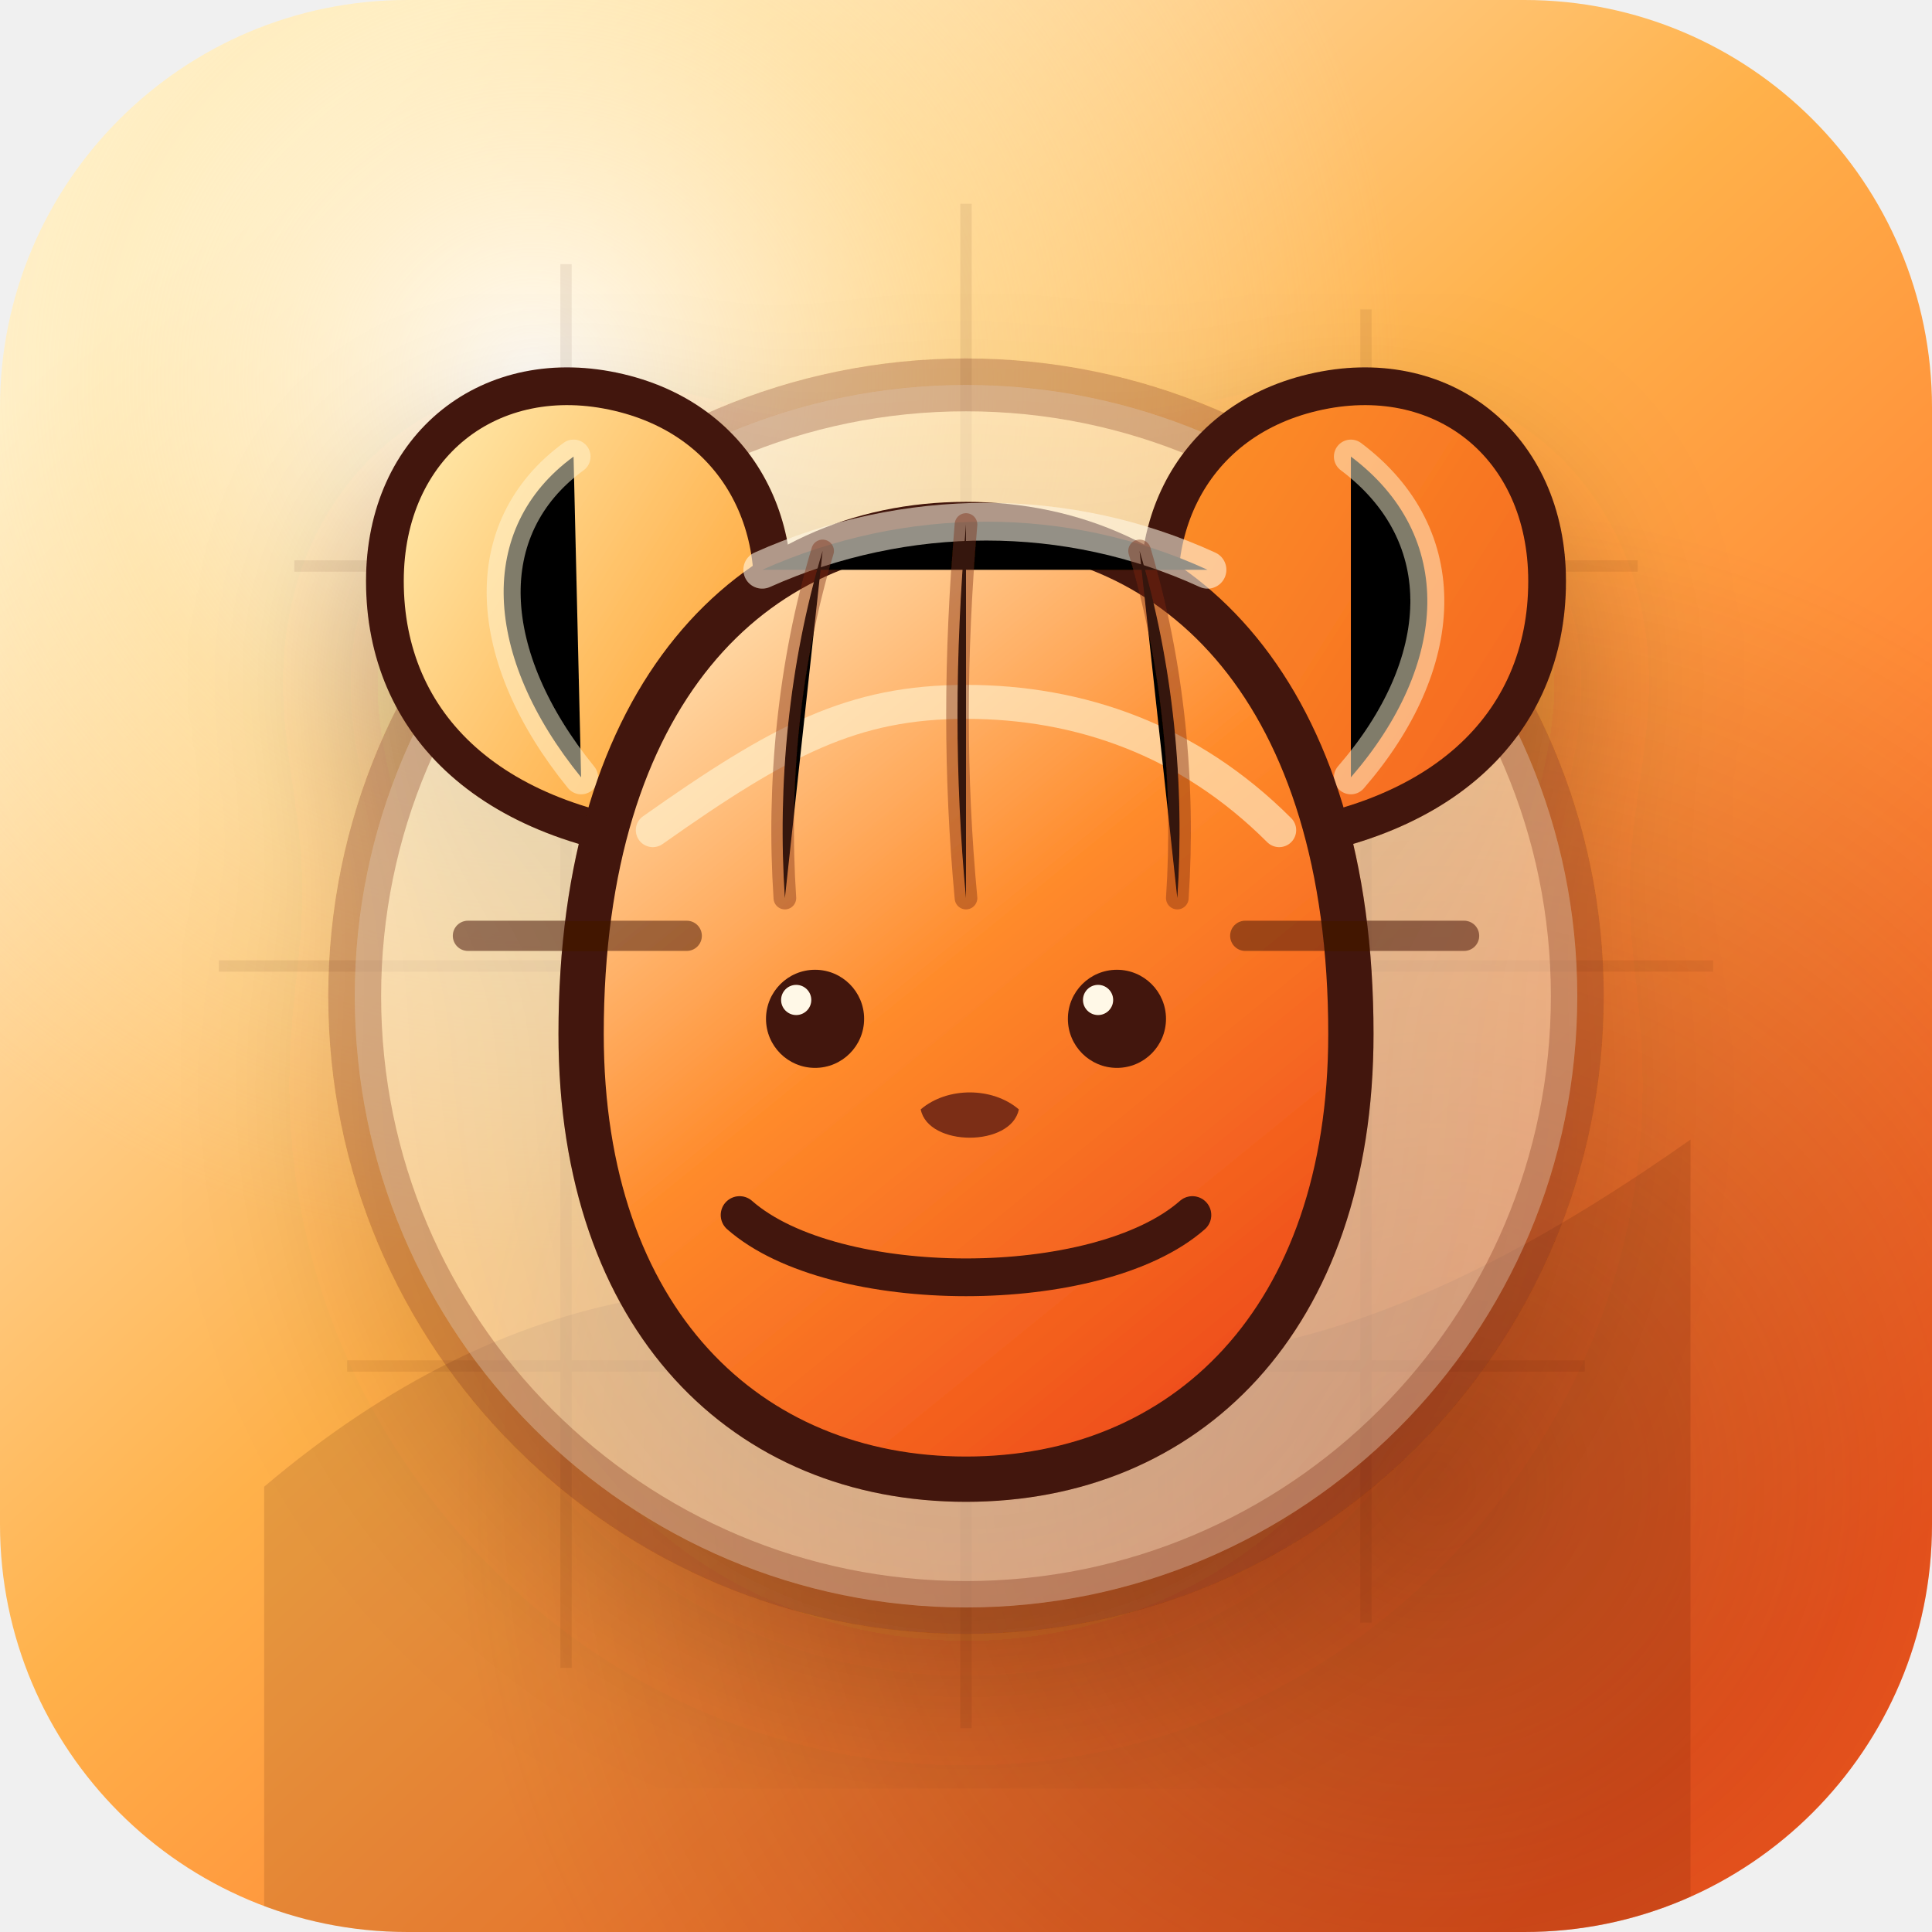
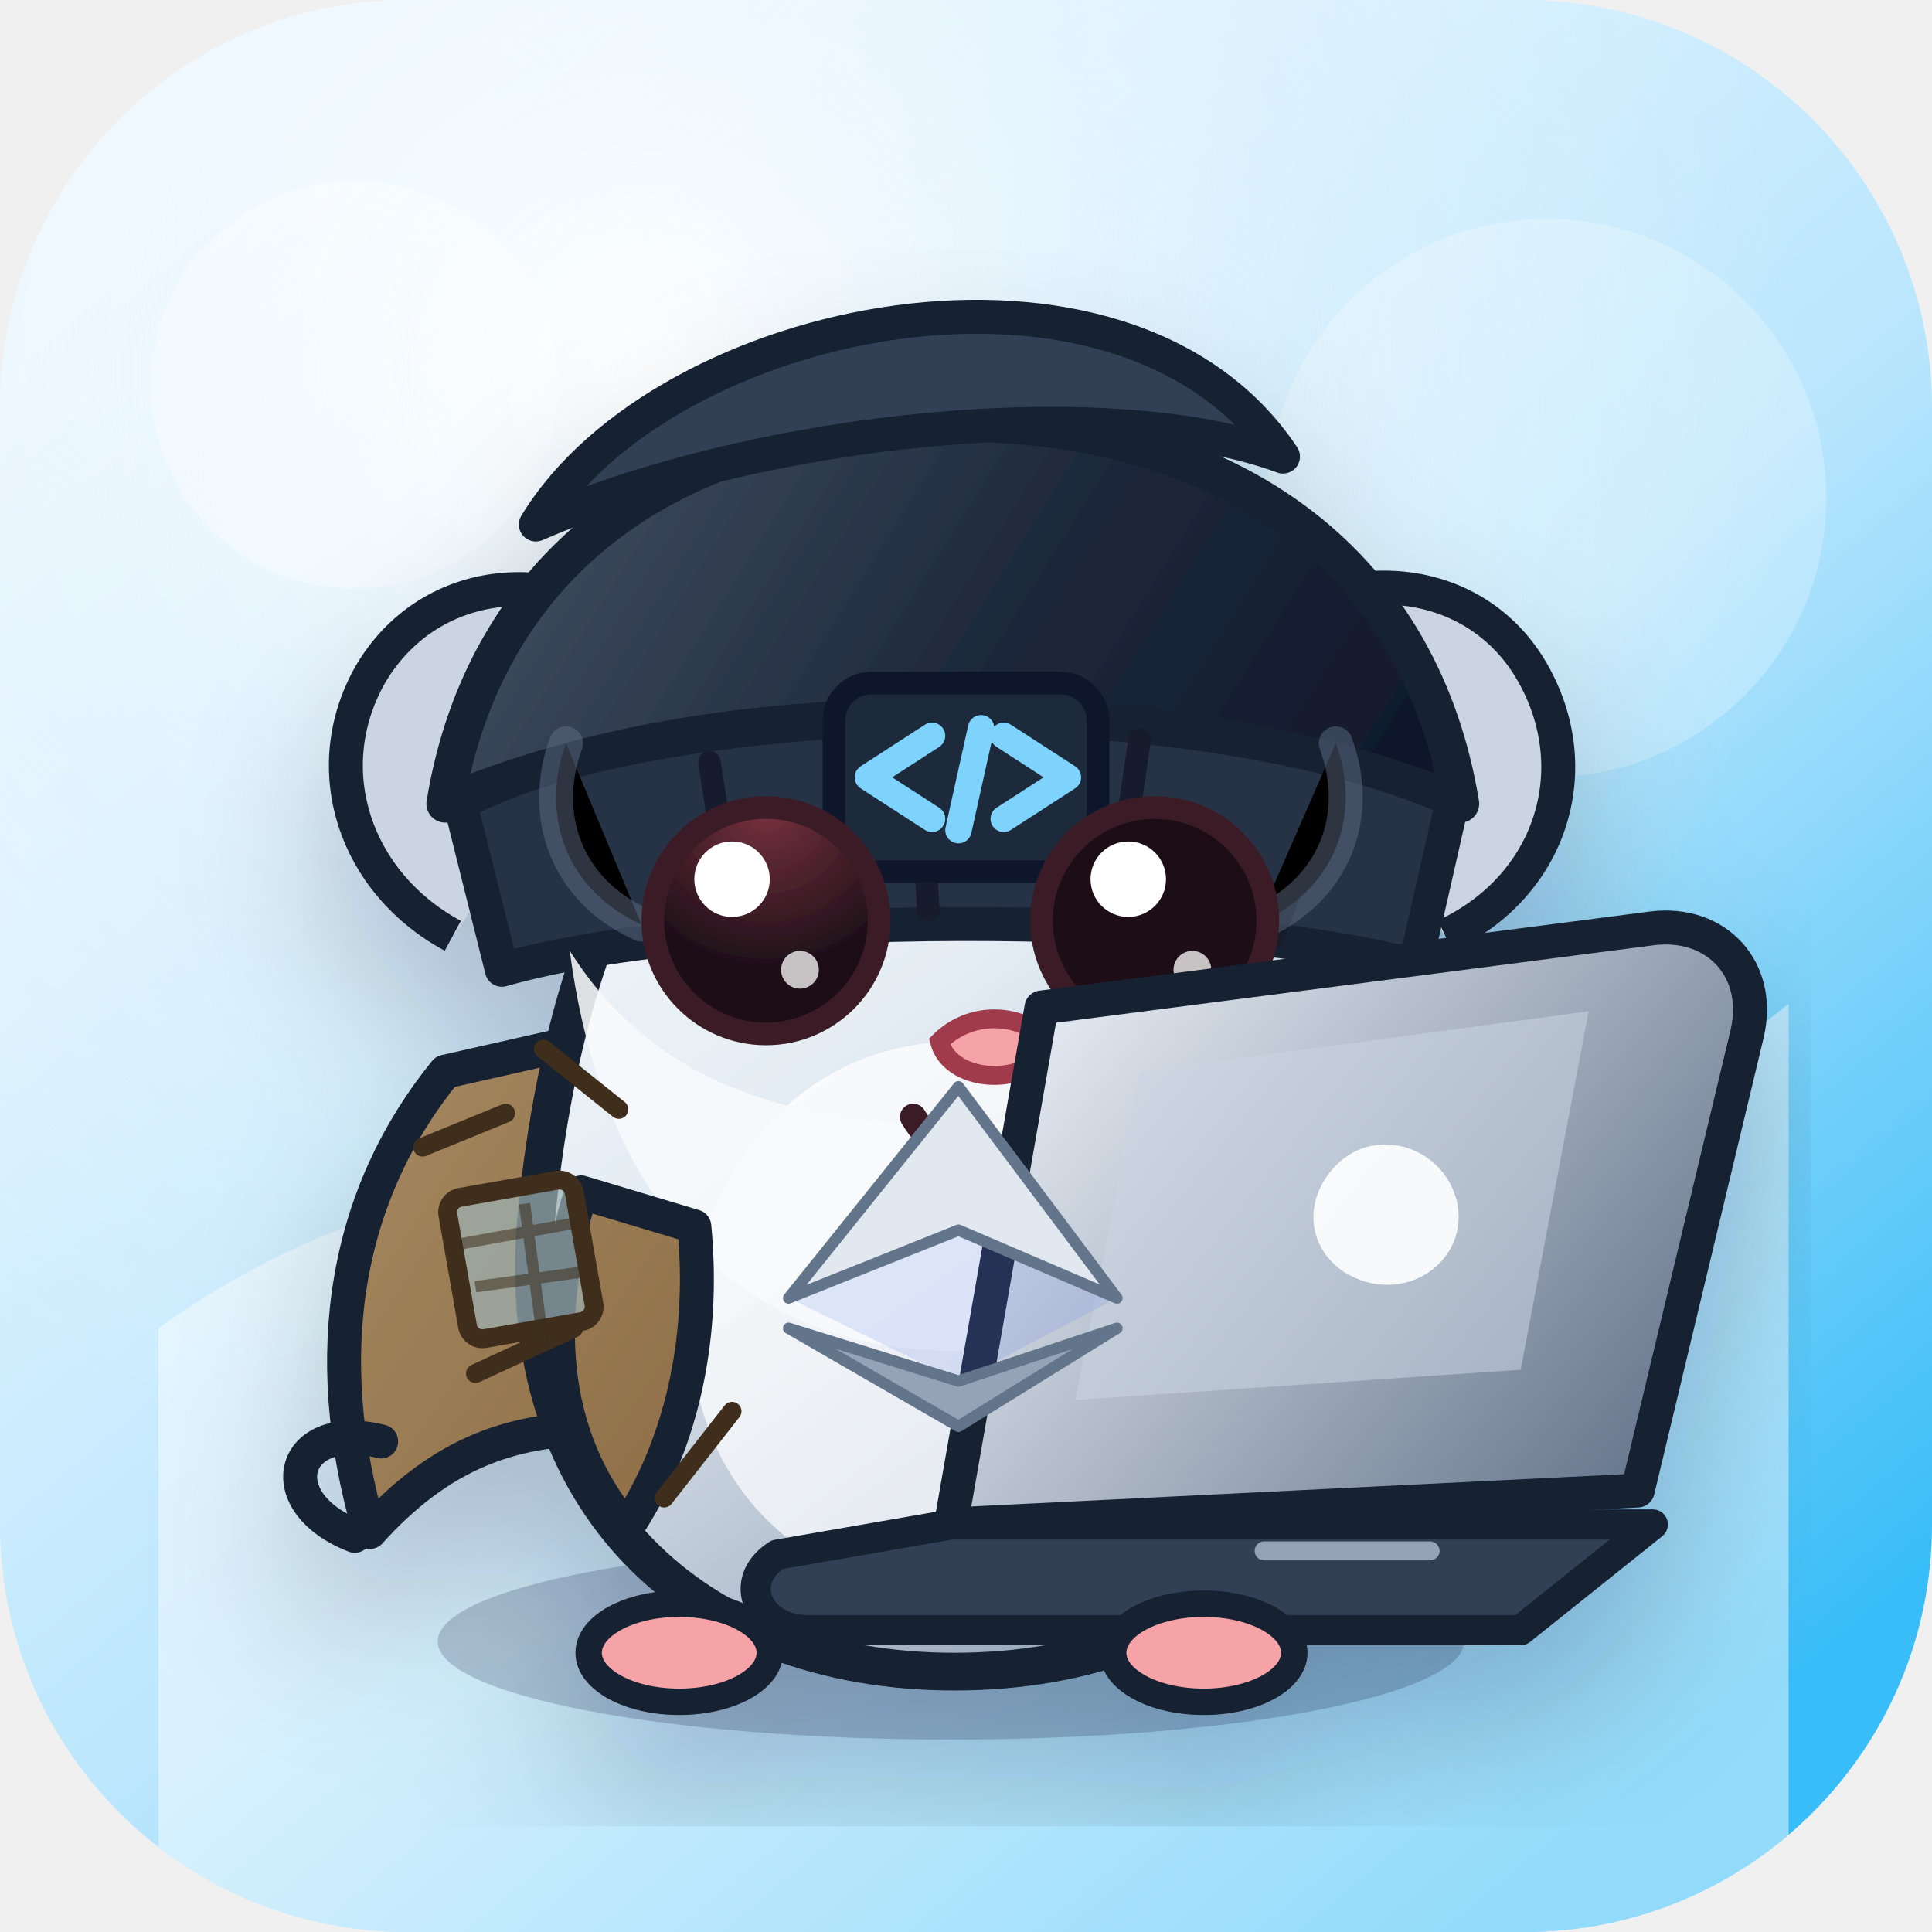
<svg xmlns="http://www.w3.org/2000/svg" viewBox="0 0 512 512" role="img" aria-labelledby="title desc">
  <defs>
-     <linearGradient id="bg" x1="62" y1="50" x2="448" y2="466" gradientUnits="userSpaceOnUse">
-       <stop stop-color="#FFF3D8" />
-       <stop offset="0.45" stop-color="#FFB14A" />
-       <stop offset="1" stop-color="#FF5A1F" />
+     <linearGradient id="sky" x1="72" y1="38" x2="438" y2="478" gradientUnits="userSpaceOnUse">
+       <stop stop-color="#F8FCFF" />
+       <stop offset="0.55" stop-color="#BAE6FD" />
+       <stop offset="1" stop-color="#38BDF8" />
    </linearGradient>
-     <radialGradient id="sun" cx="0" cy="0" r="1" gradientUnits="userSpaceOnUse" gradientTransform="translate(142 102) rotate(45) scale(230)">
-       <stop stop-color="#FFFFFF" stop-opacity="0.9" />
-       <stop offset="0.5" stop-color="#FFE7A6" stop-opacity="0.45" />
-       <stop offset="1" stop-color="#FFE7A6" stop-opacity="0" />
+     <radialGradient id="halo" cx="0" cy="0" r="1" gradientUnits="userSpaceOnUse" gradientTransform="translate(170 96) rotate(45) scale(310)">
+       <stop stop-color="#FFFFFF" stop-opacity="0.95" />
+       <stop offset="0.6" stop-color="#E0F2FE" stop-opacity="0.45" />
+       <stop offset="1" stop-color="#E0F2FE" stop-opacity="0" />
    </radialGradient>
-     <radialGradient id="ember" cx="0" cy="0" r="1" gradientUnits="userSpaceOnUse" gradientTransform="translate(382 392) rotate(132) scale(260)">
-       <stop stop-color="#7C2D12" stop-opacity="0.44" />
-       <stop offset="1" stop-color="#7C2D12" stop-opacity="0" />
+     <linearGradient id="fur" x1="148" y1="132" x2="346" y2="410" gradientUnits="userSpaceOnUse">
+       <stop stop-color="#F8FAFC" />
+       <stop offset="0.48" stop-color="#E5EDF4" />
+       <stop offset="1" stop-color="#94A3B8" />
+     </linearGradient>
+     <linearGradient id="belly" x1="190" y1="270" x2="312" y2="430" gradientUnits="userSpaceOnUse">
+       <stop stop-color="#FFFFFF" />
+       <stop offset="1" stop-color="#E2E8F0" />
+     </linearGradient>
+     <linearGradient id="beanie" x1="144" y1="70" x2="374" y2="214" gradientUnits="userSpaceOnUse">
+       <stop stop-color="#475569" />
+       <stop offset="0.56" stop-color="#1E293B" />
+       <stop offset="1" stop-color="#0F172A" />
+     </linearGradient>
+     <linearGradient id="jacket" x1="92" y1="242" x2="390" y2="442" gradientUnits="userSpaceOnUse">
+       <stop stop-color="#A98D64" />
+       <stop offset="0.52" stop-color="#8A6A43" />
+       <stop offset="1" stop-color="#5F472C" />
+     </linearGradient>
+     <linearGradient id="laptop" x1="292" y1="254" x2="450" y2="380" gradientUnits="userSpaceOnUse">
+       <stop stop-color="#E2E8F0" />
+       <stop offset="1" stop-color="#64748B" />
+     </linearGradient>
+     <radialGradient id="eye" cx="0" cy="0" r="1" gradientUnits="userSpaceOnUse" gradientTransform="translate(203 214) rotate(80) scale(42)">
+       <stop stop-color="#78323E" />
+       <stop offset="1" stop-color="#1E1019" />
    </radialGradient>
-     <linearGradient id="shell" x1="152" y1="142" x2="352" y2="388" gradientUnits="userSpaceOnUse">
-       <stop stop-color="#FFF7D6" />
-       <stop offset="0.48" stop-color="#FF8A2A" />
-       <stop offset="1" stop-color="#EA3D16" />
-     </linearGradient>
-     <linearGradient id="claw" x1="92" y1="118" x2="428" y2="330" gradientUnits="userSpaceOnUse">
-       <stop stop-color="#FFF1B8" />
-       <stop offset="0.35" stop-color="#FF9E2C" />
-       <stop offset="1" stop-color="#F04A1A" />
-     </linearGradient>
-     <filter id="shadow" x="48" y="54" width="416" height="420" color-interpolation-filters="sRGB" filterUnits="userSpaceOnUse">
-       <feDropShadow dx="0" dy="24" stdDeviation="22" flood-color="#431407" flood-opacity="0.32" />
+     <filter id="softShadow" x="36" y="44" width="444" height="440" color-interpolation-filters="sRGB" filterUnits="userSpaceOnUse">
+       <feDropShadow dx="0" dy="22" stdDeviation="20" flood-color="#0F172A" flood-opacity="0.22" />
    </filter>
    <clipPath id="round">
      <rect width="512" height="512" rx="108" />
    </clipPath>
  </defs>
  <g clip-path="url(#round)">
-     <rect width="512" height="512" rx="108" fill="url(#bg)" />
-     <rect width="512" height="512" fill="url(#sun)" />
-     <rect width="512" height="512" fill="url(#ember)" />
-     <path d="M78 150H434M58 256H454M92 362H420M150 70V442M256 54V458M362 82V430" stroke="#431407" stroke-opacity="0.08" stroke-width="3" />
-     <path d="M70 394C136 338 202 332 258 352C317 373 380 350 448 302V512H70V394Z" fill="#431407" fill-opacity="0.14" />
-     <g filter="url(#shadow)">
-       <circle cx="256" cy="264" r="162" fill="#FFF8E7" fill-opacity="0.42" stroke="#7C2D12" stroke-opacity="0.28" stroke-width="14" />
-       <path d="M184 224C130 220 102 192 102 154C102 118 130 96 164 104C198 112 211 144 202 174C193 202 184 224 184 224Z" fill="url(#claw)" stroke="#431407" stroke-width="10" stroke-linejoin="round" />
-       <path d="M328 224C382 220 410 192 410 154C410 118 382 96 348 104C314 112 301 144 310 174C319 202 328 224 328 224Z" fill="url(#claw)" stroke="#431407" stroke-width="10" stroke-linejoin="round" />
-       <path d="M154 206C128 174 126 140 152 121M358 121C386 142 384 176 358 206" stroke="#FFF7D6" stroke-opacity="0.5" stroke-width="9" stroke-linecap="round" />
-       <path d="M154 274C154 184 199 139 256 139C313 139 358 184 358 274C358 350 314 392 256 392C198 392 154 350 154 274Z" fill="url(#shell)" stroke="#431407" stroke-width="12" />
-       <path d="M173 220C207 196 226 186 256 186C286 186 315 196 339 220" fill="none" stroke="#FFF7D6" stroke-opacity="0.6" stroke-width="9" stroke-linecap="round" />
-       <path d="M196 322C221 344 291 344 316 322" fill="none" stroke="#431407" stroke-width="10" stroke-linecap="round" />
-       <circle cx="216" cy="270" r="13" fill="#431407" />
-       <circle cx="296" cy="270" r="13" fill="#431407" />
-       <circle cx="211" cy="265" r="4" fill="#FFF8E7" />
-       <circle cx="291" cy="265" r="4" fill="#FFF8E7" />
-       <path d="M244 294C251 288 263 288 270 294C268 304 246 304 244 294Z" fill="#7C2D12" />
-       <path d="M182 248H124M388 248H330" stroke="#431407" stroke-opacity="0.5" stroke-width="8" stroke-linecap="round" />
-       <path d="M202 151C240 134 283 134 320 151" stroke="#FFF8E7" stroke-opacity="0.58" stroke-width="10" stroke-linecap="round" />
-       <path d="M218 146C209 176 206 208 208 238M256 139C253 174 253 206 256 238M302 146C311 176 314 208 312 238" stroke="#7C2D12" stroke-opacity="0.42" stroke-width="6" stroke-linecap="round" />
+     <rect width="512" height="512" rx="108" fill="url(#sky)" />
+     <rect width="512" height="512" fill="url(#halo)" />
+     <path d="M42 352C112 302 182 306 252 334C322 362 394 330 474 266V512H42Z" fill="#FFFFFF" fill-opacity="0.45" />
+     <circle cx="94" cy="102" r="54" fill="#FFFFFF" fill-opacity="0.34" />
+     <circle cx="410" cy="132" r="74" fill="#FFFFFF" fill-opacity="0.24" />
+     <g filter="url(#softShadow)">
+       <ellipse cx="252" cy="435" rx="136" ry="26" fill="#0F172A" fill-opacity="0.18" />
+       <path d="M118 284C92 316 84 358 98 406C116 386 136 377 164 379L171 272Z" fill="url(#jacket)" stroke="#172033" stroke-width="9" stroke-linejoin="round" />
+       <path d="M348 276C384 286 410 324 415 378C386 368 362 371 338 386Z" fill="url(#jacket)" stroke="#172033" stroke-width="9" stroke-linejoin="round" />
+       <path d="M142 324C150 237 185 170 253 170C323 170 358 238 365 324C372 398 322 443 253 443C184 443 136 398 142 324Z" fill="url(#fur)" stroke="#172033" stroke-width="10" />
+       <path d="M185 332C196 295 223 276 254 276C285 276 312 296 322 332C334 389 296 423 254 423C212 423 174 389 185 332Z" fill="url(#belly)" opacity="0.92" />
+       <path d="M120 248C94 234 84 204 98 179C113 153 147 148 174 170" fill="#CBD5E1" stroke="#172033" stroke-width="9" stroke-linejoin="round" />
+       <path d="M383 248C411 235 421 204 406 178C391 152 356 148 329 170" fill="#CBD5E1" stroke="#172033" stroke-width="9" stroke-linejoin="round" />
+       <path d="M118 213C128 152 175 112 252 112C330 112 377 152 387 213C348 197 304 190 252 190C199 190 157 197 118 213Z" fill="url(#beanie)" stroke="#172033" stroke-width="10" stroke-linejoin="round" />
+       <path d="M142 139C176 83 298 58 340 121C294 104 202 113 142 139Z" fill="#334155" stroke="#172033" stroke-width="9" stroke-linejoin="round" />
+       <path d="M122 213C168 187 310 179 385 212L375 256C320 241 189 241 133 257Z" fill="#263244" stroke="#172033" stroke-width="9" stroke-linejoin="round" />
+       <path d="M188 202L195 247M243 193L246 241M302 196L295 244M352 210L337 249" stroke="#111827" stroke-opacity="0.72" stroke-width="6" stroke-linecap="round" />
+       <rect x="221" y="181" width="70" height="50" rx="10" fill="#1E293B" stroke="#0F172A" stroke-width="6" />
+       <path d="M247 195L230 206L247 217M266 195L283 206L266 217M260 193L254 220" fill="none" stroke="#7DD3FC" stroke-width="7" stroke-linecap="round" stroke-linejoin="round" />
+       <path d="M151 252C170 282 201 298 253 298C305 298 337 282 356 252C347 321 308 358 253 358C198 358 160 321 151 252Z" fill="#F8FAFC" opacity="0.88" />
+       <path d="M170 245C150 236 143 216 150 197M333 245C354 236 361 216 354 197" stroke="#64748B" stroke-opacity="0.46" stroke-width="9" stroke-linecap="round" />
+       <circle cx="203" cy="244" r="30" fill="url(#eye)" stroke="#3B1D25" stroke-width="6" />
+       <circle cx="306" cy="244" r="30" fill="url(#eye)" stroke="#3B1D25" stroke-width="6" />
+       <circle cx="194" cy="233" r="10" fill="#FFFFFF" />
+       <circle cx="299" cy="233" r="10" fill="#FFFFFF" />
+       <circle cx="212" cy="257" r="5" fill="#FFFFFF" fill-opacity="0.75" />
+       <circle cx="316" cy="257" r="5" fill="#FFFFFF" fill-opacity="0.75" />
+       <path d="M249 276C257 268 270 268 278 276C275 288 252 288 249 276Z" fill="#F5A3A6" stroke="#9F3A4C" stroke-width="5" />
+       <path d="M242 296C251 311 268 311 276 296M276 296C287 314 309 314 318 298" fill="none" stroke="#3B1D25" stroke-width="7" stroke-linecap="round" />
+       <path d="M272 311C280 331 305 325 312 307C301 314 286 315 272 311Z" fill="#FCA5A5" stroke="#3B1D25" stroke-width="5" stroke-linejoin="round" />
+       <path d="M266 311C268 325 282 325 284 311Z" fill="#FFFFFF" />
+       <path d="M154 316C144 348 145 380 166 405C180 384 187 356 184 325Z" fill="url(#jacket)" stroke="#172033" stroke-width="9" stroke-linejoin="round" />
+       <path d="M112 304L134 295M126 364L152 352M144 278L164 294M176 397L194 374" stroke="#3F2E1D" stroke-width="5" stroke-linecap="round" />
+       <rect x="118" y="318" width="34" height="38" rx="4" fill="#9DB2B4" fill-opacity="0.7" stroke="#3F2E1D" stroke-width="5" transform="rotate(-10 118 318)" />
+       <path d="M120 330L153 324M126 341L155 337M139 319L144 356" stroke="#3F2E1D" stroke-opacity="0.55" stroke-width="3" />
+       <path d="M332 304C347 314 357 332 361 354L316 359C307 336 310 316 332 304Z" fill="#F5A3A6" stroke="#172033" stroke-width="8" />
+       <path d="M292 356C313 378 359 386 429 380L408 410C340 412 296 400 272 376Z" fill="#F5A3A6" stroke="#172033" stroke-width="8" stroke-linejoin="round" />
+       <path d="M276 267L438 246C455 244 467 257 463 274L434 395L252 404Z" fill="url(#laptop)" stroke="#172033" stroke-width="9" stroke-linejoin="round" />
+       <path d="M252 404H438L403 432H214C201 432 195 419 206 412Z" fill="#334155" stroke="#172033" stroke-width="8" stroke-linejoin="round" />
+       <path d="M302 284L421 268L403 363L285 371Z" fill="#CBD5E1" opacity="0.55" />
+       <path d="M353 310C363 298 382 303 386 318C390 334 372 347 356 337C346 330 346 318 353 310Z" fill="#FFFFFF" opacity="0.9" />
+       <path d="M335 411H379" stroke="#94A3B8" stroke-width="5" stroke-linecap="round" />
+       <path d="M209 344L253 288L296 344L254 366Z" fill="#627EEA" opacity="0.18" />
+       <path d="M254 288L209 344L254 326L296 344Z" fill="#E2E8F0" stroke="#64748B" stroke-width="3" stroke-linejoin="round" />
+       <path d="M209 352L254 378L296 352L254 366Z" fill="#94A3B8" stroke="#64748B" stroke-width="3" stroke-linejoin="round" />
+       <ellipse cx="180" cy="438" rx="24" ry="13" fill="#F5A3A6" stroke="#172033" stroke-width="7" />
+       <ellipse cx="319" cy="438" rx="24" ry="13" fill="#F5A3A6" stroke="#172033" stroke-width="7" />
+       <path d="M101 382C77 376 71 398 94 407" fill="none" stroke="#172033" stroke-width="9" stroke-linecap="round" />
    </g>
  </g>
</svg>
